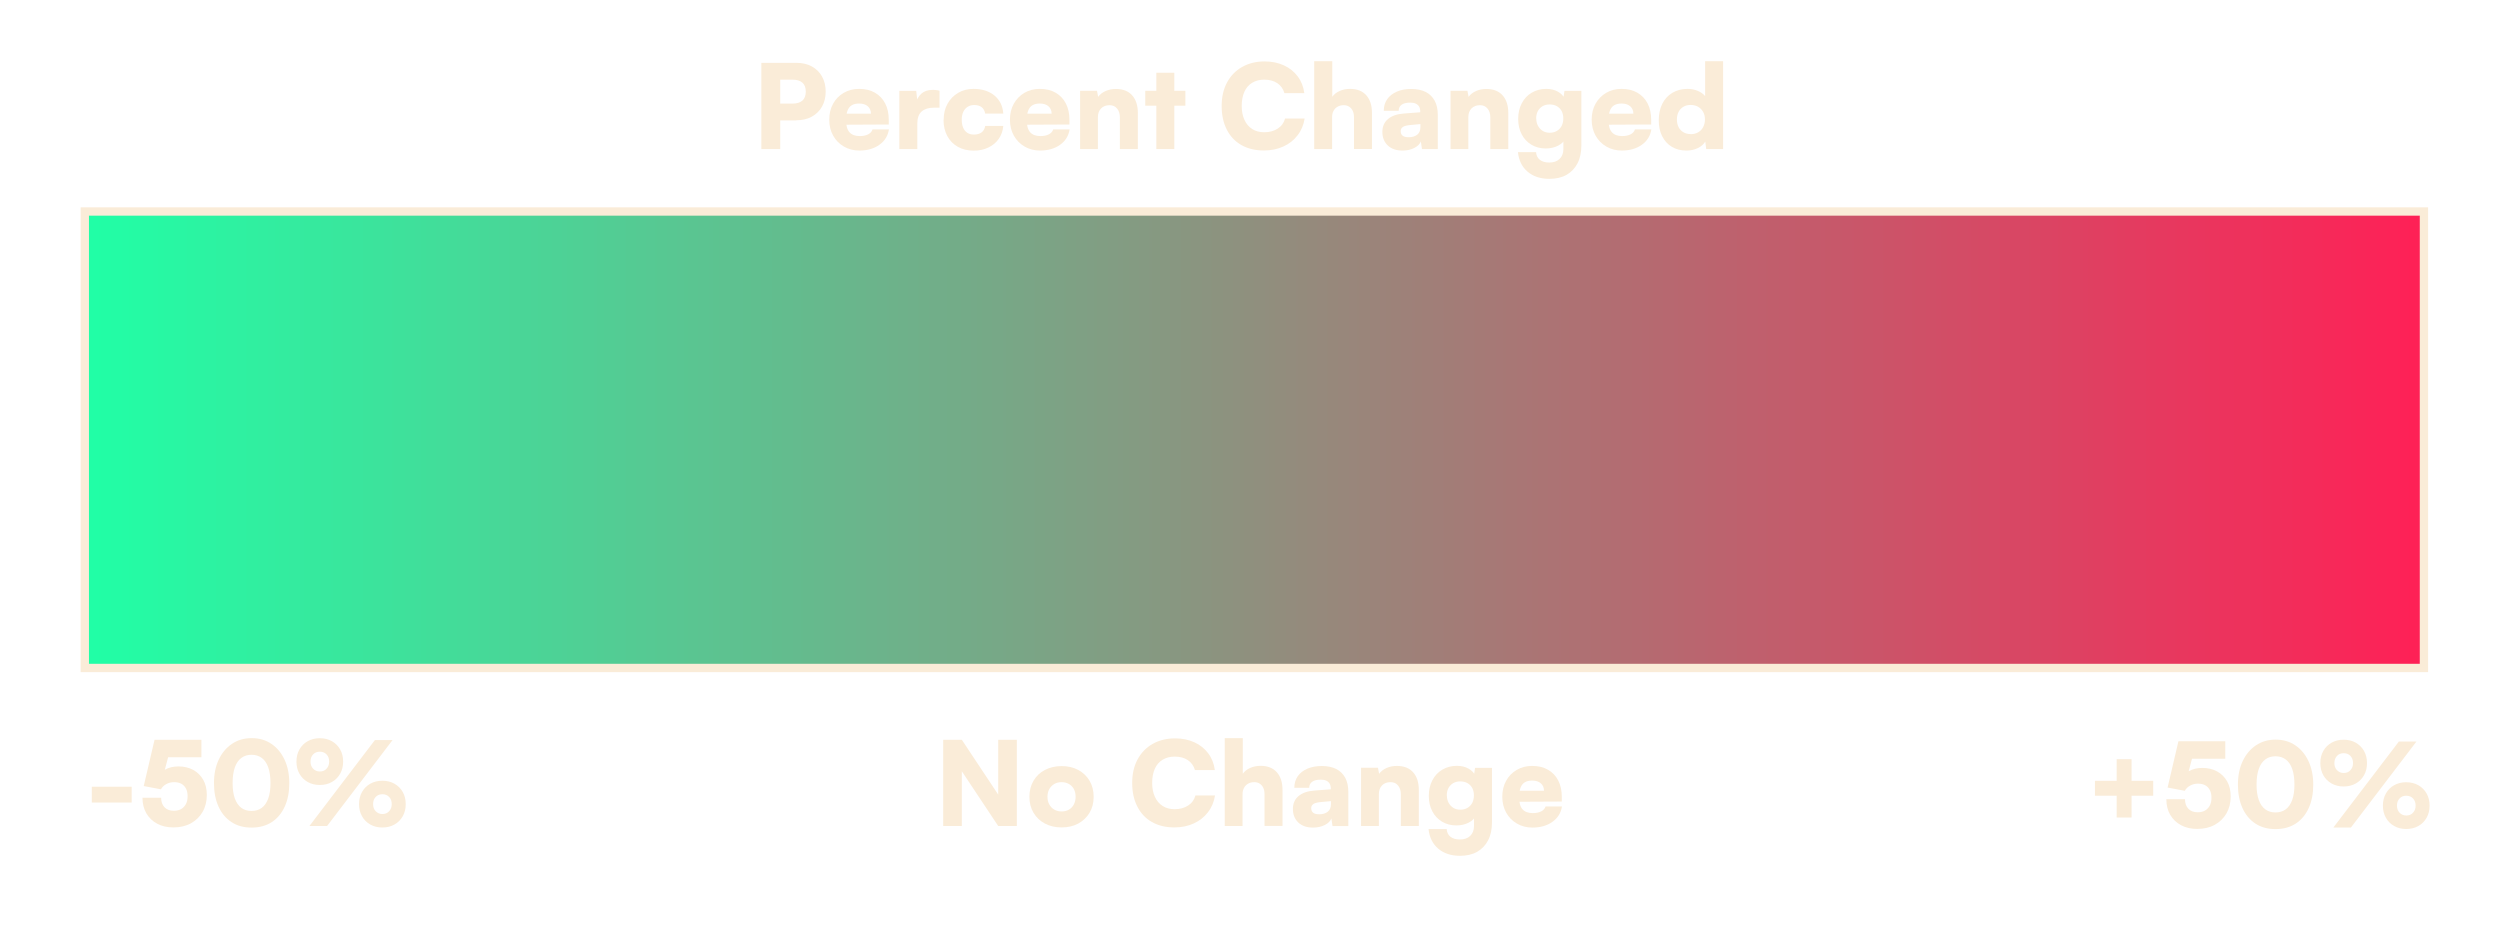
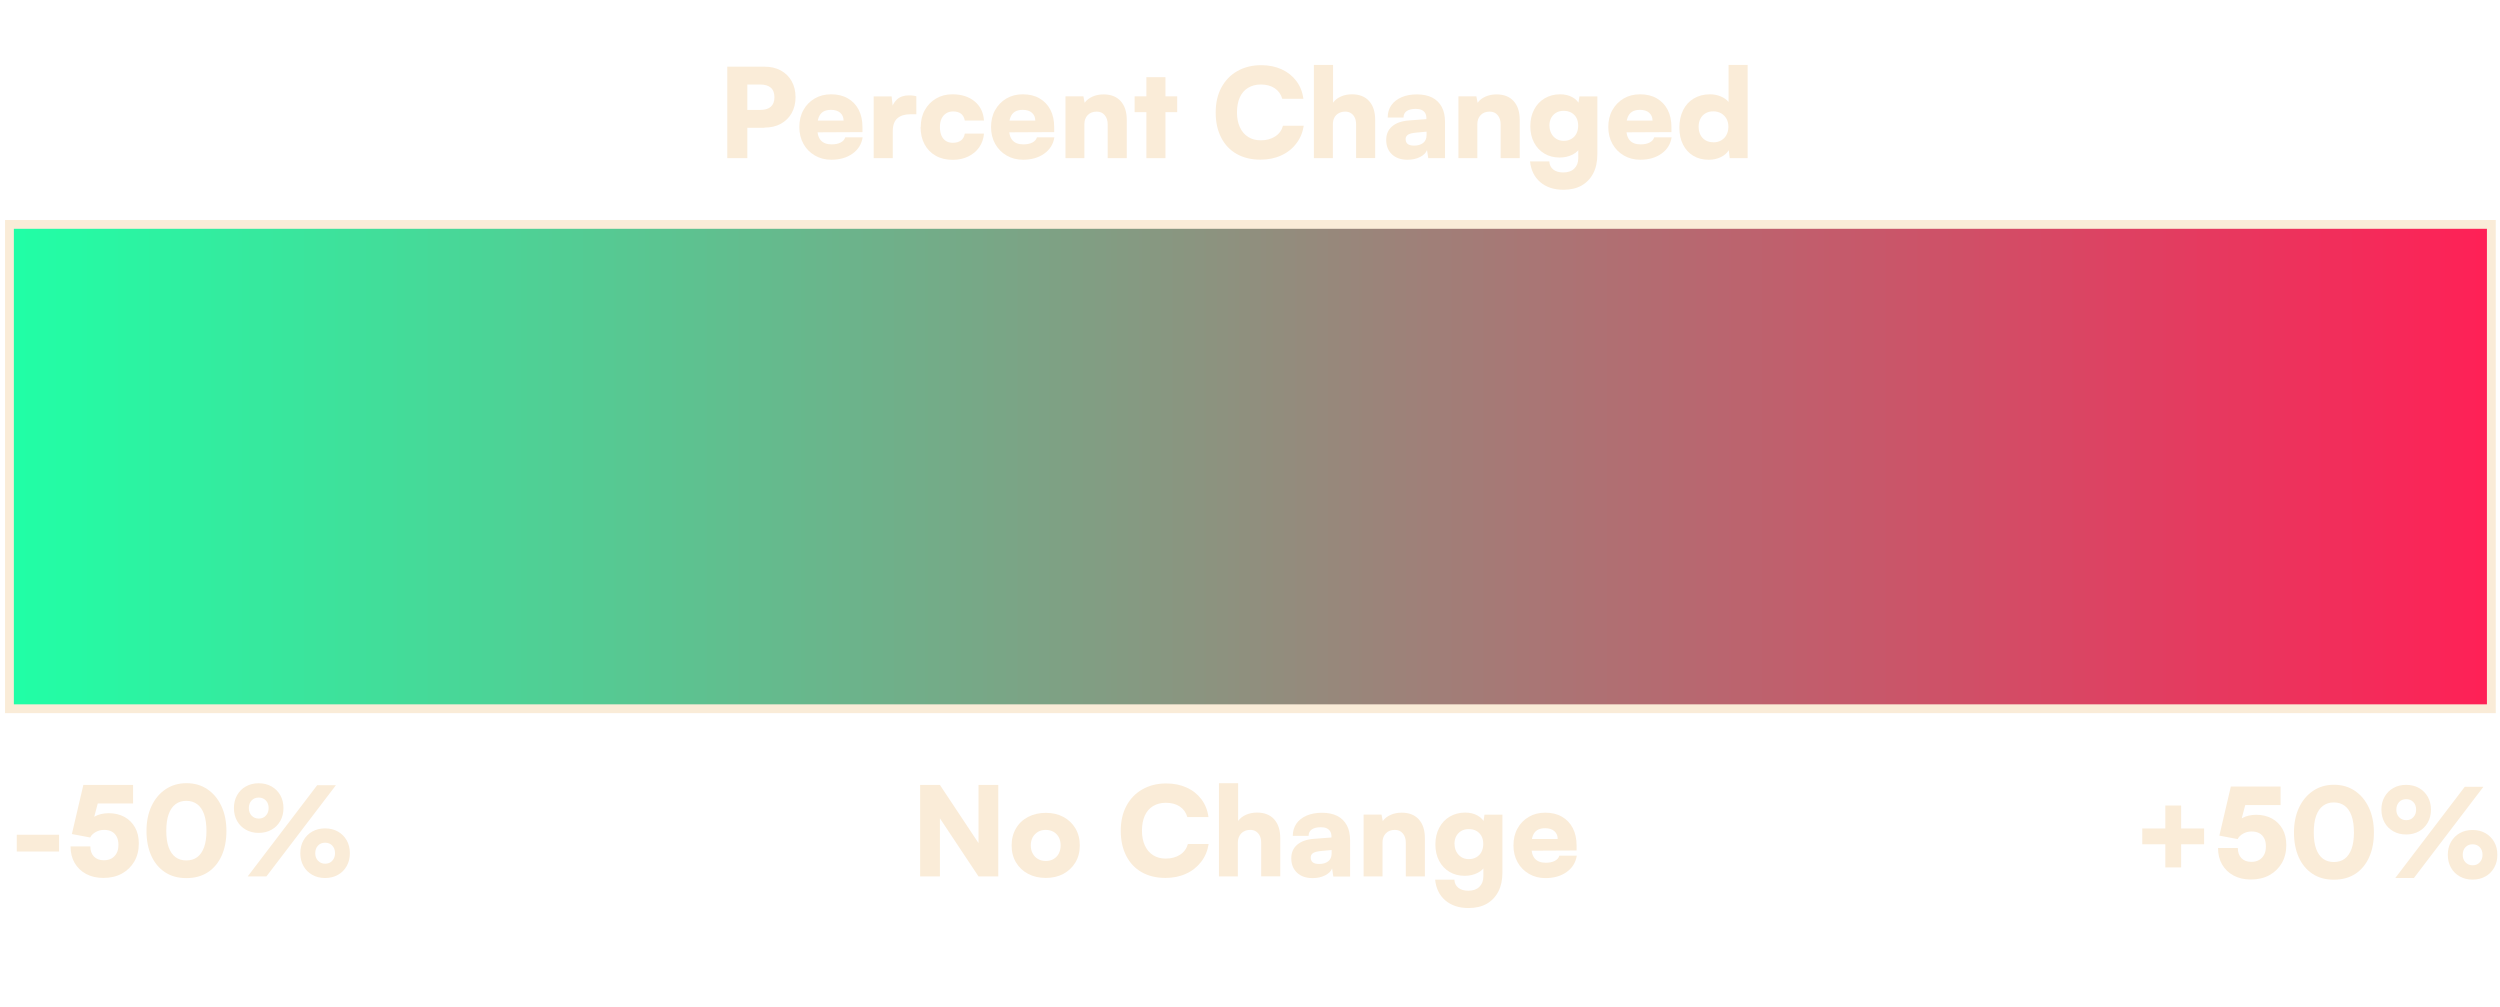
- <svg xmlns="http://www.w3.org/2000/svg" id="Layer_1" viewBox="0 0 300.39 113.94">
+ <svg xmlns="http://www.w3.org/2000/svg" id="Layer_1" viewBox="0 0 283.11 113.94">
  <defs>
-     <linearGradient id="linear-gradient" x1="10.19" y1="45.7" x2="291.25" y2="45.7" gradientTransform="translate(0 7.14)" gradientUnits="userSpaceOnUse">
+     <linearGradient id="linear-gradient" x1="1.06" y1="45.7" x2="282.13" y2="45.7" gradientTransform="translate(0 7.14)" gradientUnits="userSpaceOnUse">
      <stop offset="0" stop-color="#ff2056" />
      <stop offset="1" stop-color="#20ffa6" />
    </linearGradient>
  </defs>
-   <path d="m93.75,7.55v10.36h-2.27V7.55h2.27Zm1.93,6.92h-2.49v-2.02h1.99c.55,0,.96-.12,1.23-.36.27-.24.41-.6.41-1.08s-.14-.85-.41-1.08c-.27-.24-.68-.36-1.23-.36h-1.99v-2.02h2.49c.71,0,1.33.14,1.86.43.53.29.94.69,1.23,1.21.29.52.44,1.12.44,1.81s-.15,1.29-.44,1.81c-.29.52-.71.92-1.23,1.21-.53.29-1.15.43-1.86.43Z" style="fill:#faecd8; stroke-width:0px;" />
-   <path d="m103.27,18.09c-.7,0-1.32-.16-1.87-.48-.55-.32-.98-.75-1.29-1.31-.31-.56-.47-1.19-.47-1.91s.15-1.37.46-1.92c.3-.56.73-.99,1.27-1.31s1.16-.48,1.86-.48c.74,0,1.37.15,1.9.46.53.3.94.73,1.23,1.29s.43,1.22.43,1.98v.55l-6.02.03.03-1.33h3.85c0-.37-.13-.67-.38-.89s-.6-.33-1.04-.33c-.36,0-.66.07-.89.21-.23.14-.4.36-.51.65-.11.29-.17.67-.17,1.13,0,.65.13,1.14.4,1.45.27.31.68.47,1.24.47.41,0,.75-.07,1.02-.21.27-.14.44-.34.52-.59h1.97c-.12.77-.5,1.39-1.15,1.85-.64.46-1.45.69-2.41.69Z" style="fill:#faecd8; stroke-width:0px;" />
-   <path d="m112.89,10.91v2.03h-.69c-.62,0-1.1.15-1.45.45s-.53.79-.53,1.48v3.04h-2.16v-6.99h2.03l.17,1.5h-.2c.09-.47.31-.85.64-1.16.33-.3.78-.46,1.35-.46.13,0,.26,0,.4.02.14.01.28.04.43.08Z" style="fill:#faecd8; stroke-width:0px;" />
-   <path d="m113.39,14.38c0-.72.15-1.36.46-1.91.31-.56.73-.99,1.27-1.31.54-.32,1.15-.48,1.85-.48,1.04,0,1.88.27,2.52.8.64.53,1,1.26,1.06,2.17h-2.17c-.07-.35-.22-.62-.44-.78-.22-.17-.52-.25-.89-.25-.3,0-.56.07-.79.22-.23.15-.4.35-.52.61-.12.26-.18.57-.18.94s.06.69.17.96c.12.27.29.47.5.61.22.14.48.21.79.21.38,0,.69-.09.92-.26.23-.17.38-.43.44-.78h2.17c-.05.59-.23,1.1-.54,1.55s-.73.79-1.24,1.04c-.51.25-1.1.38-1.75.38-.74,0-1.38-.15-1.93-.46-.55-.31-.97-.74-1.27-1.3-.3-.56-.45-1.21-.45-1.95Z" style="fill:#faecd8; stroke-width:0px;" />
-   <path d="m124.98,18.09c-.7,0-1.32-.16-1.87-.48-.55-.32-.97-.75-1.29-1.31-.31-.56-.47-1.19-.47-1.91s.15-1.37.46-1.92.73-.99,1.27-1.31c.54-.32,1.16-.48,1.86-.48.74,0,1.37.15,1.9.46s.94.73,1.23,1.29c.29.56.43,1.22.43,1.98v.55l-6.02.03.03-1.33h3.85c0-.37-.13-.67-.38-.89s-.6-.33-1.04-.33c-.36,0-.66.07-.89.21-.23.14-.4.36-.51.65-.11.29-.17.67-.17,1.13,0,.65.13,1.14.4,1.45.27.31.68.47,1.24.47.41,0,.75-.07,1.02-.21.27-.14.44-.34.52-.59h1.97c-.12.77-.5,1.39-1.15,1.85-.64.46-1.45.69-2.41.69Z" style="fill:#faecd8; stroke-width:0px;" />
-   <path d="m131.94,17.91h-2.16v-7h2.03l.14.73c.21-.3.51-.53.89-.7s.8-.25,1.25-.25c.83,0,1.48.25,1.94.76s.69,1.22.69,2.13v4.33h-2.16v-3.81c0-.44-.11-.79-.34-1.06-.22-.27-.52-.4-.9-.4-.43,0-.77.13-1.02.39s-.38.6-.38,1.04v3.84Z" style="fill:#faecd8; stroke-width:0px;" />
-   <path d="m137.61,10.91h4.82v1.79h-4.82v-1.79Zm3.49,7h-2.16v-9.17h2.16v9.17Z" style="fill:#faecd8; stroke-width:0px;" />
-   <path d="m151.85,18.08c-1.04,0-1.93-.22-2.69-.65s-1.34-1.05-1.75-1.85-.62-1.74-.62-2.83.21-2.03.64-2.83c.43-.8,1.03-1.43,1.81-1.87s1.68-.67,2.7-.67c.87,0,1.64.16,2.32.47.68.31,1.23.75,1.66,1.32.43.57.7,1.24.8,2.02h-2.39c-.15-.52-.44-.92-.86-1.2-.42-.28-.95-.42-1.57-.42-.56,0-1.04.13-1.45.38s-.72.61-.93,1.08c-.21.47-.32,1.04-.32,1.7s.11,1.2.33,1.68c.22.48.53.84.94,1.1s.88.38,1.44.38c.63,0,1.17-.15,1.62-.44s.74-.7.88-1.21h2.35c-.12.77-.4,1.44-.85,2.02-.44.58-1.01,1.03-1.7,1.34-.69.32-1.47.48-2.34.48Z" style="fill:#faecd8; stroke-width:0px;" />
-   <path d="m160.07,17.91h-2.16V7.35h2.17v4.28c.21-.3.51-.53.89-.7s.79-.25,1.25-.25c.83,0,1.48.25,1.94.76s.69,1.22.69,2.13v4.33h-2.16v-3.81c0-.3-.05-.56-.15-.77-.1-.21-.24-.38-.43-.5-.18-.12-.4-.18-.65-.18-.28,0-.53.06-.74.18s-.37.28-.49.5c-.12.21-.17.47-.17.76v3.84Z" style="fill:#faecd8; stroke-width:0px;" />
-   <path d="m168.51,18.09c-.74,0-1.32-.2-1.76-.61-.43-.41-.65-.95-.65-1.63,0-.64.22-1.16.67-1.54.44-.38,1.08-.61,1.92-.67l1.96-.15v-.11c0-.23-.05-.43-.14-.58-.09-.15-.23-.27-.4-.35-.17-.08-.39-.12-.65-.12-.46,0-.8.08-1.04.25-.24.17-.36.41-.36.73h-1.79c0-.53.13-.99.41-1.39.27-.39.66-.69,1.16-.91s1.08-.32,1.74-.32,1.26.12,1.73.36c.47.24.83.6,1.08,1.06s.37,1.04.37,1.71v4.09h-1.9l-.14-.92c-.11.32-.38.58-.79.79s-.88.31-1.41.31Zm.76-1.6c.41,0,.75-.1,1.01-.3.26-.2.39-.5.39-.9v-.38l-1.09.1c-.47.04-.8.11-.99.23s-.29.29-.29.51c0,.25.08.44.24.56.16.12.4.18.73.18Z" style="fill:#faecd8; stroke-width:0px;" />
-   <path d="m176.45,17.91h-2.16v-7h2.03l.14.73c.21-.3.51-.53.89-.7s.79-.25,1.25-.25c.83,0,1.48.25,1.94.76s.69,1.22.69,2.13v4.33h-2.16v-3.81c0-.44-.11-.79-.34-1.06-.22-.27-.52-.4-.9-.4-.43,0-.77.13-1.02.39s-.38.6-.38,1.04v3.84Z" style="fill:#faecd8; stroke-width:0px;" />
-   <path d="m182.42,14.29c0-.71.14-1.33.43-1.88.28-.54.68-.97,1.19-1.27s1.09-.46,1.74-.46c.55,0,1.02.11,1.42.34.4.22.67.52.82.88l-.21.14.17-1.12h2.03v6.55c0,.83-.15,1.55-.46,2.15-.31.6-.75,1.06-1.32,1.39-.57.32-1.26.48-2.06.48-1.07,0-1.95-.29-2.62-.86-.67-.57-1.06-1.36-1.16-2.35h2.18c.02.39.17.7.45.92s.66.33,1.13.33c.52,0,.94-.14,1.24-.43.3-.29.46-.68.46-1.18v-1.48l.24.18c-.15.36-.44.66-.87.88-.43.22-.92.34-1.48.34-.65,0-1.23-.15-1.73-.45-.5-.3-.89-.71-1.17-1.25-.28-.53-.42-1.15-.42-1.85Zm2.17-.06c0,.34.07.63.21.89.14.26.33.46.57.61.24.15.52.22.84.22s.61-.07.86-.22c.25-.15.44-.35.57-.6.13-.26.2-.56.2-.9s-.07-.64-.2-.89c-.14-.25-.33-.44-.57-.58-.25-.14-.54-.21-.88-.21-.32,0-.6.07-.84.21-.24.14-.43.34-.57.59-.13.25-.2.55-.2.88Z" style="fill:#faecd8; stroke-width:0px;" />
-   <path d="m194.88,18.09c-.7,0-1.32-.16-1.87-.48-.55-.32-.97-.75-1.29-1.31-.31-.56-.47-1.19-.47-1.91s.15-1.37.46-1.92.73-.99,1.27-1.31c.54-.32,1.16-.48,1.86-.48.74,0,1.37.15,1.9.46s.94.73,1.23,1.29c.29.56.43,1.22.43,1.98v.55l-6.02.03.03-1.33h3.85c0-.37-.13-.67-.38-.89s-.6-.33-1.04-.33c-.36,0-.66.07-.89.21-.23.14-.4.36-.51.65-.11.29-.17.67-.17,1.13,0,.65.13,1.14.4,1.45.27.31.68.47,1.24.47.41,0,.75-.07,1.02-.21.27-.14.44-.34.52-.59h1.97c-.12.77-.5,1.39-1.15,1.85-.64.46-1.45.69-2.41.69Z" style="fill:#faecd8; stroke-width:0px;" />
-   <path d="m202.63,18.09c-.67,0-1.26-.15-1.75-.45-.5-.3-.88-.72-1.16-1.27-.28-.55-.41-1.19-.41-1.92s.14-1.4.42-1.97c.28-.56.68-1.01,1.2-1.32s1.13-.48,1.84-.48c.44,0,.85.08,1.23.24.38.16.67.37.88.63v-4.2h2.16v10.56h-2.03l-.11-.9c-.19.32-.48.58-.89.78-.41.2-.86.3-1.37.3Zm.52-1.97c.34,0,.63-.07.89-.22.26-.15.46-.35.6-.62s.22-.57.22-.92-.07-.66-.22-.92-.35-.46-.6-.61c-.26-.14-.55-.22-.89-.22s-.63.07-.88.22-.45.35-.58.62c-.14.26-.2.56-.2.91s.07.65.2.91.33.47.58.62c.25.15.55.22.88.22Z" style="fill:#faecd8; stroke-width:0px;" />
-   <path d="m251.72,93.82h7v1.79h-7v-1.79Zm4.4-2.6v7.01h-1.79v-7.01h1.79Z" style="fill:#faecd8; stroke-width:0px;" />
-   <path d="m264.01,99.6c-.74,0-1.39-.15-1.95-.45-.56-.3-.99-.72-1.3-1.25-.31-.54-.46-1.16-.46-1.87h2.24c0,.49.14.87.41,1.15.27.28.64.42,1.12.42.34,0,.64-.07.88-.21.24-.14.43-.34.57-.6.14-.26.2-.57.2-.94s-.06-.66-.19-.91-.31-.45-.55-.58c-.24-.13-.53-.2-.88-.2s-.66.08-.95.24c-.29.16-.5.37-.63.62l-2.07-.39,1.3-5.56h5.63v2.1h-4.42l.57-.56-.71,2.67-.76.43c.19-.46.51-.81.96-1.06.45-.25.99-.38,1.6-.38.67,0,1.26.14,1.78.42.51.28.91.68,1.2,1.19.29.51.43,1.12.43,1.82,0,.77-.17,1.45-.51,2.04-.34.58-.81,1.04-1.41,1.37-.6.33-1.3.49-2.11.49Z" style="fill:#faecd8; stroke-width:0px;" />
-   <path d="m268.9,94.28c0-1.07.19-2.01.57-2.82.38-.81.91-1.44,1.59-1.9.68-.46,1.47-.69,2.37-.69s1.7.23,2.37.69c.68.46,1.2,1.09,1.58,1.9.38.81.57,1.75.57,2.82s-.18,2-.54,2.8-.88,1.43-1.55,1.87-1.48.67-2.44.67-1.75-.22-2.43-.67-1.19-1.07-1.55-1.87-.54-1.74-.54-2.8Zm2.24,0c0,.74.09,1.36.27,1.85.18.5.44.87.78,1.12.34.25.75.37,1.22.37s.9-.12,1.23-.37c.34-.25.59-.62.78-1.12.18-.5.27-1.12.27-1.85s-.09-1.4-.27-1.9c-.18-.5-.44-.88-.78-1.13s-.75-.38-1.23-.38-.88.13-1.22.38-.6.63-.78,1.13c-.18.5-.27,1.14-.27,1.9Z" style="fill:#faecd8; stroke-width:0px;" />
-   <path d="m284.41,91.69c0,.55-.12,1.04-.36,1.46-.24.42-.57.76-.99.99-.42.24-.91.36-1.46.36s-1.02-.12-1.45-.36c-.42-.24-.76-.57-.99-.99s-.36-.91-.36-1.46.12-1.04.36-1.46c.24-.42.57-.76.99-.99.42-.24.91-.36,1.45-.36s1.04.12,1.46.36c.42.24.75.57.99.99.24.42.36.91.36,1.46Zm5.94-2.59l-7.87,10.33h-2.11l7.87-10.33h2.11Zm-7.62,2.59c0-.35-.1-.64-.31-.86s-.48-.33-.81-.33-.61.11-.81.33-.31.51-.31.86.1.63.31.85c.21.22.48.34.81.34s.61-.11.81-.34c.21-.22.31-.51.31-.85Zm9.2,5.11c0,.55-.12,1.04-.36,1.46-.24.42-.57.76-.99.99-.42.24-.91.36-1.46.36s-1.02-.12-1.45-.36c-.42-.24-.76-.57-.99-.99-.24-.42-.36-.91-.36-1.46s.12-1.04.36-1.46c.24-.42.57-.76.99-.99.42-.24.91-.36,1.45-.36s1.04.12,1.46.36c.42.24.75.57.99.99.24.42.36.91.36,1.46Zm-1.68,0c0-.35-.1-.64-.31-.86-.21-.22-.48-.33-.81-.33s-.61.11-.81.33c-.21.22-.31.51-.31.86s.1.63.31.85c.21.22.48.34.81.34s.61-.11.81-.34c.21-.22.31-.51.31-.85Z" style="fill:#faecd8; stroke-width:0px;" />
-   <path d="m11.03,96.43v-1.9h4.79v1.9h-4.79Z" style="fill:#faecd8; stroke-width:0px;" />
-   <path d="m20.83,99.42c-.74,0-1.39-.15-1.95-.45-.56-.3-.99-.72-1.3-1.25-.31-.54-.46-1.16-.46-1.87h2.24c0,.49.14.87.41,1.15.27.28.64.42,1.12.42.34,0,.64-.07.88-.21.24-.14.43-.34.57-.6s.2-.57.2-.94-.06-.66-.19-.91c-.13-.25-.31-.45-.55-.58-.24-.13-.53-.2-.88-.2s-.66.08-.95.24c-.29.16-.5.37-.63.62l-2.07-.39,1.3-5.56h5.63v2.1h-4.42l.57-.56-.71,2.67-.76.43c.19-.46.51-.81.96-1.06.45-.25.99-.38,1.6-.38.67,0,1.26.14,1.78.42.51.28.91.68,1.2,1.19s.43,1.12.43,1.82c0,.77-.17,1.45-.51,2.04-.34.58-.81,1.04-1.41,1.37-.6.33-1.3.49-2.11.49Z" style="fill:#faecd8; stroke-width:0px;" />
-   <path d="m25.71,94.1c0-1.07.19-2.01.57-2.82.38-.81.91-1.44,1.59-1.9.68-.46,1.47-.69,2.37-.69s1.7.23,2.37.69c.68.46,1.2,1.09,1.58,1.9.38.81.57,1.75.57,2.82s-.18,2-.54,2.8-.88,1.43-1.55,1.87-1.48.67-2.44.67-1.75-.22-2.43-.67-1.19-1.07-1.55-1.87-.54-1.74-.54-2.8Zm2.24,0c0,.74.09,1.36.27,1.85s.44.87.78,1.12c.34.25.75.37,1.22.37s.9-.12,1.23-.37c.34-.25.59-.62.78-1.12.18-.5.27-1.12.27-1.85s-.09-1.4-.27-1.9c-.18-.5-.44-.88-.78-1.13s-.75-.38-1.23-.38-.88.13-1.22.38c-.34.25-.6.63-.78,1.13-.18.5-.27,1.14-.27,1.9Z" style="fill:#faecd8; stroke-width:0px;" />
-   <path d="m41.23,91.51c0,.55-.12,1.04-.36,1.46s-.57.76-.99.99c-.42.24-.91.36-1.46.36s-1.02-.12-1.45-.36c-.42-.24-.76-.57-.99-.99-.24-.42-.36-.91-.36-1.46s.12-1.04.36-1.46c.24-.42.57-.76.99-.99.43-.24.91-.36,1.45-.36s1.04.12,1.46.36c.42.24.75.57.99.99.24.42.36.91.36,1.46Zm5.94-2.59l-7.87,10.33h-2.12l7.87-10.33h2.11Zm-7.62,2.59c0-.35-.1-.64-.31-.86s-.48-.33-.81-.33-.61.11-.81.33c-.21.22-.31.51-.31.86s.1.63.31.85c.21.22.48.34.81.34s.61-.11.81-.34c.21-.22.31-.51.31-.85Zm9.2,5.11c0,.55-.12,1.04-.36,1.46-.24.42-.57.76-.99.99-.42.24-.91.36-1.46.36s-1.02-.12-1.45-.36c-.42-.24-.76-.57-.99-.99-.24-.42-.36-.91-.36-1.46s.12-1.04.36-1.46c.24-.42.57-.76.99-.99.42-.24.91-.36,1.45-.36s1.04.12,1.46.36c.42.24.75.57.99.99.24.42.36.91.36,1.46Zm-1.68,0c0-.35-.1-.64-.31-.86-.21-.22-.48-.33-.81-.33s-.61.11-.81.33c-.21.22-.31.51-.31.86s.1.63.31.85c.21.22.48.34.81.34s.61-.11.81-.34c.21-.22.31-.51.31-.85Z" style="fill:#faecd8; stroke-width:0px;" />
-   <path d="m115.57,99.25h-2.24v-10.36h2.24l5.07,7.64h-.7v-7.64h2.24v10.36h-2.24l-5.07-7.63h.7v7.63Z" style="fill:#faecd8; stroke-width:0px;" />
-   <path d="m123.69,95.74c0-.74.17-1.38.5-1.94.33-.56.79-.99,1.37-1.29s1.25-.46,2-.46,1.41.15,1.99.46c.58.31,1.03.74,1.36,1.29.33.56.5,1.2.5,1.94s-.17,1.38-.5,1.93c-.33.55-.79.98-1.36,1.29-.58.31-1.24.46-1.99.46s-1.41-.15-2-.46-1.04-.74-1.37-1.29-.5-1.19-.5-1.93Zm2.17-.01c0,.35.07.67.22.93.15.27.34.47.6.62s.55.22.88.22.63-.07.88-.22.45-.35.59-.62c.14-.27.21-.58.21-.93s-.07-.66-.21-.92c-.14-.26-.34-.46-.59-.61-.25-.14-.55-.22-.88-.22s-.63.07-.88.22c-.25.15-.45.35-.6.61-.14.26-.22.57-.22.92Z" style="fill:#faecd8; stroke-width:0px;" />
-   <path d="m141.1,99.42c-1.04,0-1.93-.22-2.69-.65-.76-.43-1.34-1.05-1.75-1.85-.41-.8-.62-1.74-.62-2.83s.21-2.03.64-2.83c.43-.8,1.03-1.43,1.81-1.87.77-.44,1.67-.67,2.7-.67.87,0,1.64.16,2.32.47.68.31,1.23.75,1.66,1.32.43.57.7,1.24.8,2.02h-2.39c-.15-.52-.44-.92-.86-1.2-.42-.28-.95-.42-1.58-.42-.56,0-1.04.13-1.45.38-.41.25-.72.61-.93,1.08s-.32,1.04-.32,1.7.11,1.2.33,1.68c.22.48.53.84.94,1.1.41.26.88.38,1.43.38.63,0,1.17-.15,1.62-.44s.74-.7.88-1.21h2.35c-.12.77-.4,1.44-.85,2.02s-1.01,1.03-1.7,1.34c-.69.32-1.47.48-2.34.48Z" style="fill:#faecd8; stroke-width:0px;" />
-   <path d="m149.32,99.25h-2.16v-10.56h2.17v4.28c.21-.3.51-.53.89-.7s.8-.25,1.25-.25c.83,0,1.48.25,1.94.76s.69,1.22.69,2.13v4.33h-2.16v-3.81c0-.3-.05-.56-.15-.77-.1-.21-.25-.38-.43-.5-.18-.12-.4-.18-.65-.18-.28,0-.53.06-.74.18s-.37.28-.49.5c-.12.21-.18.47-.18.76v3.84Z" style="fill:#faecd8; stroke-width:0px;" />
-   <path d="m157.76,99.44c-.74,0-1.32-.2-1.76-.61-.43-.41-.65-.95-.65-1.63,0-.64.22-1.16.67-1.54.44-.38,1.08-.61,1.92-.67l1.96-.15v-.11c0-.23-.05-.43-.14-.58-.09-.15-.23-.27-.4-.35-.17-.08-.39-.12-.65-.12-.46,0-.8.08-1.04.25s-.36.41-.36.73h-1.79c0-.53.14-.99.41-1.39.27-.39.66-.69,1.16-.91.5-.21,1.08-.32,1.74-.32s1.26.12,1.73.36.83.6,1.08,1.06.37,1.04.37,1.71v4.09h-1.9l-.14-.92c-.11.32-.38.58-.79.79-.42.21-.88.31-1.41.31Zm.76-1.6c.41,0,.75-.1,1.01-.3.26-.2.39-.5.39-.9v-.38l-1.09.1c-.47.04-.8.11-.99.23s-.29.29-.29.51c0,.25.08.44.24.56.16.12.4.18.73.18Z" style="fill:#faecd8; stroke-width:0px;" />
-   <path d="m165.7,99.25h-2.16v-7h2.03l.14.73c.21-.3.51-.53.89-.7s.79-.25,1.25-.25c.83,0,1.48.25,1.94.76s.69,1.22.69,2.13v4.33h-2.16v-3.81c0-.44-.11-.79-.34-1.06-.22-.27-.52-.4-.9-.4-.43,0-.77.13-1.02.39s-.38.6-.38,1.04v3.84Z" style="fill:#faecd8; stroke-width:0px;" />
-   <path d="m171.68,95.63c0-.71.14-1.33.43-1.88.28-.54.68-.97,1.19-1.27s1.09-.46,1.74-.46c.55,0,1.02.11,1.42.34.4.22.67.52.82.88l-.21.14.17-1.12h2.03v6.55c0,.83-.15,1.55-.46,2.15-.31.6-.75,1.06-1.32,1.39-.57.32-1.26.48-2.06.48-1.07,0-1.95-.29-2.62-.86-.67-.57-1.06-1.36-1.16-2.35h2.18c.02.39.17.7.45.92s.66.33,1.13.33c.52,0,.94-.14,1.24-.43.3-.29.46-.68.46-1.18v-1.48l.24.18c-.15.36-.44.66-.87.88-.43.22-.92.34-1.48.34-.65,0-1.23-.15-1.73-.45-.5-.3-.89-.71-1.17-1.25-.28-.53-.42-1.15-.42-1.85Zm2.17-.06c0,.34.07.63.21.89.14.26.33.46.57.61.24.15.52.22.84.22s.61-.07.86-.22c.25-.15.44-.35.57-.6.13-.26.2-.56.2-.9s-.07-.64-.2-.89c-.14-.25-.33-.44-.57-.58-.25-.14-.54-.21-.88-.21-.32,0-.6.07-.84.21-.24.14-.43.34-.57.59-.13.25-.2.55-.2.88Z" style="fill:#faecd8; stroke-width:0px;" />
-   <path d="m184.14,99.44c-.7,0-1.32-.16-1.87-.48-.55-.32-.98-.75-1.29-1.31-.31-.56-.47-1.19-.47-1.91s.15-1.37.46-1.92c.3-.56.73-.99,1.27-1.31s1.16-.48,1.86-.48c.74,0,1.37.15,1.9.46.53.3.94.73,1.23,1.29s.43,1.22.43,1.98v.55l-6.02.03.03-1.33h3.85c0-.37-.13-.67-.38-.89s-.6-.33-1.04-.33c-.36,0-.66.07-.89.21-.23.14-.4.36-.51.65-.11.29-.17.67-.17,1.13,0,.65.13,1.14.4,1.45.27.31.68.47,1.24.47.41,0,.75-.07,1.02-.21.27-.14.44-.34.52-.59h1.97c-.12.77-.5,1.39-1.15,1.85-.64.46-1.45.69-2.41.69Z" style="fill:#faecd8; stroke-width:0px;" />
-   <rect x="10.19" y="25.41" width="281.06" height="54.85" transform="translate(301.44 105.67) rotate(180)" style="fill:url(#linear-gradient); stroke:#faecd8; stroke-miterlimit:10;" />
+   <path d="m84.63,7.55v10.36h-2.27V7.55h2.27Zm1.93,6.92h-2.49v-2.02h1.99c.55,0,.96-.12,1.23-.36.27-.24.41-.6.41-1.08s-.14-.85-.41-1.08c-.27-.24-.68-.36-1.23-.36h-1.99v-2.02h2.49c.71,0,1.33.14,1.86.43.53.29.94.69,1.23,1.21.29.52.44,1.12.44,1.81s-.15,1.29-.44,1.81c-.29.52-.71.92-1.23,1.21-.53.29-1.15.43-1.86.43Z" style="fill:#faecd8; stroke-width:0px;" />
+   <path d="m94.15,18.09c-.7,0-1.32-.16-1.87-.48-.55-.32-.98-.75-1.29-1.31-.31-.56-.47-1.19-.47-1.91s.15-1.37.46-1.92c.3-.56.73-.99,1.27-1.31s1.16-.48,1.86-.48c.74,0,1.37.15,1.9.46.53.3.94.73,1.23,1.29s.43,1.22.43,1.98v.55l-6.02.03.03-1.33h3.85c0-.37-.13-.67-.38-.89s-.6-.33-1.04-.33c-.36,0-.66.07-.89.21-.23.14-.4.36-.51.65-.11.29-.17.67-.17,1.13,0,.65.13,1.14.4,1.45.27.31.68.47,1.24.47.41,0,.75-.07,1.02-.21.27-.14.44-.34.52-.59h1.97c-.12.77-.5,1.39-1.15,1.85-.64.46-1.45.69-2.41.69Z" style="fill:#faecd8; stroke-width:0px;" />
+   <path d="m103.77,10.91v2.03h-.69c-.62,0-1.1.15-1.45.45s-.53.79-.53,1.48v3.04h-2.16v-6.99h2.03l.17,1.5h-.2c.09-.47.31-.85.64-1.16.33-.3.78-.46,1.35-.46.13,0,.26,0,.4.02.14.01.28.04.43.08Z" style="fill:#faecd8; stroke-width:0px;" />
+   <path d="m104.27,14.38c0-.72.15-1.36.46-1.91.31-.56.73-.99,1.27-1.31.54-.32,1.15-.48,1.85-.48,1.04,0,1.88.27,2.52.8.64.53,1,1.26,1.06,2.17h-2.17c-.07-.35-.22-.62-.44-.78-.22-.17-.52-.25-.89-.25-.3,0-.56.07-.79.22-.23.15-.4.35-.52.61-.12.26-.18.57-.18.94s.06.69.17.96c.12.27.29.47.5.61.22.14.48.21.79.21.38,0,.69-.09.92-.26.23-.17.38-.43.44-.78h2.17c-.05.59-.23,1.1-.54,1.55s-.73.79-1.24,1.04c-.51.25-1.1.38-1.75.38-.74,0-1.38-.15-1.93-.46-.55-.31-.97-.74-1.27-1.3-.3-.56-.45-1.21-.45-1.95Z" style="fill:#faecd8; stroke-width:0px;" />
+   <path d="m115.86,18.09c-.7,0-1.32-.16-1.87-.48-.55-.32-.97-.75-1.29-1.31-.31-.56-.47-1.19-.47-1.91s.15-1.37.46-1.92.73-.99,1.27-1.31c.54-.32,1.16-.48,1.86-.48.74,0,1.37.15,1.9.46s.94.73,1.23,1.29c.29.56.43,1.22.43,1.98v.55l-6.02.03.03-1.33h3.85c0-.37-.13-.67-.38-.89s-.6-.33-1.04-.33c-.36,0-.66.07-.89.21-.23.14-.4.36-.51.65-.11.29-.17.67-.17,1.13,0,.65.13,1.14.4,1.45.27.31.68.47,1.24.47.41,0,.75-.07,1.02-.21.27-.14.44-.34.52-.59h1.97c-.12.77-.5,1.39-1.15,1.85-.64.46-1.45.69-2.41.69Z" style="fill:#faecd8; stroke-width:0px;" />
+   <path d="m122.82,17.91h-2.16v-7h2.03l.14.73c.21-.3.51-.53.89-.7s.8-.25,1.25-.25c.83,0,1.48.25,1.94.76s.69,1.22.69,2.13v4.33h-2.16v-3.81c0-.44-.11-.79-.34-1.06-.22-.27-.52-.4-.9-.4-.43,0-.77.13-1.02.39s-.38.6-.38,1.04v3.84Z" style="fill:#faecd8; stroke-width:0px;" />
+   <path d="m128.49,10.91h4.82v1.79h-4.82v-1.79Zm3.49,7h-2.16v-9.17h2.16v9.17Z" style="fill:#faecd8; stroke-width:0px;" />
+   <path d="m142.73,18.08c-1.04,0-1.93-.22-2.69-.65s-1.34-1.05-1.75-1.85-.62-1.74-.62-2.83.21-2.03.64-2.83c.43-.8,1.03-1.43,1.81-1.87s1.68-.67,2.7-.67c.87,0,1.64.16,2.32.47.68.31,1.23.75,1.66,1.32.43.57.7,1.24.8,2.02h-2.39c-.15-.52-.44-.92-.86-1.2-.42-.28-.95-.42-1.57-.42-.56,0-1.04.13-1.45.38s-.72.61-.93,1.08c-.21.47-.32,1.04-.32,1.7s.11,1.2.33,1.68c.22.48.53.84.94,1.1s.88.38,1.44.38c.63,0,1.17-.15,1.62-.44s.74-.7.88-1.21h2.35c-.12.77-.4,1.44-.85,2.02-.44.58-1.01,1.03-1.7,1.34-.69.32-1.47.48-2.34.48Z" style="fill:#faecd8; stroke-width:0px;" />
+   <path d="m150.95,17.91h-2.16V7.35h2.17v4.28c.21-.3.51-.53.89-.7s.79-.25,1.25-.25c.83,0,1.48.25,1.94.76s.69,1.22.69,2.13v4.33h-2.16v-3.81c0-.3-.05-.56-.15-.77-.1-.21-.24-.38-.43-.5-.18-.12-.4-.18-.65-.18-.28,0-.53.06-.74.18s-.37.28-.49.5c-.12.21-.17.47-.17.76v3.84Z" style="fill:#faecd8; stroke-width:0px;" />
+   <path d="m159.39,18.09c-.74,0-1.32-.2-1.76-.61-.43-.41-.65-.95-.65-1.63,0-.64.22-1.16.67-1.54.44-.38,1.08-.61,1.92-.67l1.96-.15v-.11c0-.23-.05-.43-.14-.58-.09-.15-.23-.27-.4-.35-.17-.08-.39-.12-.65-.12-.46,0-.8.08-1.04.25-.24.17-.36.41-.36.73h-1.79c0-.53.13-.99.41-1.39.27-.39.66-.69,1.16-.91s1.08-.32,1.74-.32,1.26.12,1.73.36c.47.24.83.6,1.08,1.06s.37,1.04.37,1.71v4.09h-1.9l-.14-.92c-.11.32-.38.58-.79.79s-.88.31-1.41.31Zm.76-1.6c.41,0,.75-.1,1.01-.3.26-.2.39-.5.39-.9v-.38l-1.09.1c-.47.04-.8.11-.99.23s-.29.29-.29.51c0,.25.08.44.24.56.16.12.4.18.73.18Z" style="fill:#faecd8; stroke-width:0px;" />
+   <path d="m167.32,17.91h-2.16v-7h2.03l.14.73c.21-.3.51-.53.89-.7s.79-.25,1.25-.25c.83,0,1.48.25,1.94.76s.69,1.22.69,2.13v4.33h-2.16v-3.81c0-.44-.11-.79-.34-1.06-.22-.27-.52-.4-.9-.4-.43,0-.77.13-1.02.39s-.38.6-.38,1.04v3.84Z" style="fill:#faecd8; stroke-width:0px;" />
+   <path d="m173.3,14.29c0-.71.14-1.33.43-1.88.28-.54.68-.97,1.19-1.27s1.09-.46,1.74-.46c.55,0,1.02.11,1.42.34.4.22.67.52.82.88l-.21.14.17-1.12h2.03v6.55c0,.83-.15,1.55-.46,2.15-.31.6-.75,1.06-1.32,1.39-.57.32-1.26.48-2.06.48-1.07,0-1.95-.29-2.62-.86-.67-.57-1.06-1.36-1.16-2.35h2.18c.02.39.17.7.45.92s.66.33,1.13.33c.52,0,.94-.14,1.24-.43.3-.29.46-.68.46-1.18v-1.48l.24.18c-.15.36-.44.66-.87.88-.43.22-.92.34-1.48.34-.65,0-1.23-.15-1.73-.45-.5-.3-.89-.71-1.17-1.25-.28-.53-.42-1.15-.42-1.85Zm2.17-.06c0,.34.07.63.21.89.14.26.33.46.57.61.24.15.52.22.84.22s.61-.07.86-.22c.25-.15.44-.35.57-.6.13-.26.2-.56.2-.9s-.07-.64-.2-.89c-.14-.25-.33-.44-.57-.58-.25-.14-.54-.21-.88-.21-.32,0-.6.07-.84.21-.24.14-.43.34-.57.59-.13.25-.2.55-.2.88Z" style="fill:#faecd8; stroke-width:0px;" />
+   <path d="m185.76,18.09c-.7,0-1.32-.16-1.87-.48-.55-.32-.97-.75-1.29-1.31-.31-.56-.47-1.19-.47-1.91s.15-1.37.46-1.92.73-.99,1.27-1.31c.54-.32,1.16-.48,1.86-.48.74,0,1.37.15,1.9.46s.94.73,1.23,1.29c.29.56.43,1.22.43,1.98v.55l-6.02.03.03-1.33h3.85c0-.37-.13-.67-.38-.89s-.6-.33-1.04-.33c-.36,0-.66.07-.89.21-.23.14-.4.36-.51.65-.11.29-.17.67-.17,1.13,0,.65.13,1.14.4,1.45.27.31.68.47,1.24.47.41,0,.75-.07,1.02-.21.27-.14.44-.34.52-.59h1.97c-.12.77-.5,1.39-1.15,1.85-.64.46-1.45.69-2.41.69Z" style="fill:#faecd8; stroke-width:0px;" />
+   <path d="m193.5,18.09c-.67,0-1.26-.15-1.75-.45-.5-.3-.88-.72-1.16-1.27-.28-.55-.41-1.19-.41-1.92s.14-1.4.42-1.97c.28-.56.68-1.01,1.2-1.32s1.13-.48,1.84-.48c.44,0,.85.08,1.23.24.38.16.67.37.88.63v-4.2h2.16v10.56h-2.03l-.11-.9c-.19.32-.48.58-.89.78-.41.2-.86.3-1.37.3Zm.52-1.97c.34,0,.63-.07.89-.22.26-.15.46-.35.6-.62s.22-.57.22-.92-.07-.66-.22-.92-.35-.46-.6-.61c-.26-.14-.55-.22-.89-.22s-.63.07-.88.22-.45.35-.58.62c-.14.26-.2.56-.2.91s.07.65.2.91.33.47.58.62c.25.15.55.22.88.22Z" style="fill:#faecd8; stroke-width:0px;" />
+   <path d="m242.6,93.82h7v1.79h-7v-1.79Zm4.4-2.6v7.01h-1.79v-7.01h1.79Z" style="fill:#faecd8; stroke-width:0px;" />
+   <path d="m254.89,99.6c-.74,0-1.39-.15-1.95-.45-.56-.3-.99-.72-1.3-1.25-.31-.54-.46-1.16-.46-1.87h2.24c0,.49.14.87.41,1.15.27.28.64.42,1.12.42.34,0,.64-.07.88-.21.24-.14.43-.34.57-.6.14-.26.2-.57.2-.94s-.06-.66-.19-.91-.31-.45-.55-.58c-.24-.13-.53-.2-.88-.2s-.66.08-.95.24c-.29.16-.5.37-.63.62l-2.07-.39,1.3-5.56h5.63v2.1h-4.42l.57-.56-.71,2.67-.76.43c.19-.46.51-.81.96-1.06.45-.25.99-.38,1.6-.38.67,0,1.26.14,1.78.42.51.28.91.68,1.2,1.19.29.51.43,1.12.43,1.82,0,.77-.17,1.45-.51,2.04-.34.58-.81,1.04-1.41,1.37-.6.33-1.3.49-2.11.49Z" style="fill:#faecd8; stroke-width:0px;" />
+   <path d="m259.78,94.28c0-1.07.19-2.01.57-2.82.38-.81.91-1.44,1.59-1.9.68-.46,1.47-.69,2.37-.69s1.7.23,2.37.69c.68.46,1.2,1.09,1.58,1.9.38.81.57,1.75.57,2.82s-.18,2-.54,2.8-.88,1.43-1.55,1.87-1.48.67-2.44.67-1.75-.22-2.43-.67-1.19-1.07-1.55-1.87-.54-1.74-.54-2.8Zm2.24,0c0,.74.09,1.36.27,1.85.18.5.44.87.78,1.12.34.25.75.37,1.22.37s.9-.12,1.23-.37c.34-.25.59-.62.78-1.12.18-.5.27-1.12.27-1.85s-.09-1.4-.27-1.9c-.18-.5-.44-.88-.78-1.13s-.75-.38-1.23-.38-.88.13-1.22.38-.6.63-.78,1.13c-.18.5-.27,1.14-.27,1.9Z" style="fill:#faecd8; stroke-width:0px;" />
+   <path d="m275.29,91.69c0,.55-.12,1.04-.36,1.46-.24.42-.57.76-.99.99-.42.24-.91.36-1.46.36s-1.02-.12-1.45-.36c-.42-.24-.76-.57-.99-.99s-.36-.91-.36-1.46.12-1.04.36-1.46c.24-.42.57-.76.99-.99.42-.24.91-.36,1.45-.36s1.04.12,1.46.36c.42.24.75.57.99.99.24.42.36.91.36,1.46Zm5.94-2.59l-7.87,10.33h-2.11l7.87-10.33h2.11Zm-7.62,2.59c0-.35-.1-.64-.31-.86s-.48-.33-.81-.33-.61.11-.81.33-.31.51-.31.86.1.63.31.85c.21.22.48.34.81.34s.61-.11.81-.34c.21-.22.31-.51.31-.85Zm9.2,5.11c0,.55-.12,1.04-.36,1.46-.24.42-.57.76-.99.99-.42.24-.91.36-1.46.36s-1.02-.12-1.45-.36c-.42-.24-.76-.57-.99-.99-.24-.42-.36-.91-.36-1.46s.12-1.04.36-1.46c.24-.42.57-.76.99-.99.42-.24.91-.36,1.45-.36s1.04.12,1.46.36c.42.24.75.57.99.99.24.42.36.91.36,1.46Zm-1.68,0c0-.35-.1-.64-.31-.86-.21-.22-.48-.33-.81-.33s-.61.11-.81.33c-.21.22-.31.51-.31.86s.1.63.31.85c.21.22.48.34.81.34s.61-.11.81-.34c.21-.22.31-.51.31-.85Z" style="fill:#faecd8; stroke-width:0px;" />
+   <path d="m1.9,96.43v-1.9h4.79v1.9H1.9Z" style="fill:#faecd8; stroke-width:0px;" />
+   <path d="m11.7,99.42c-.74,0-1.39-.15-1.95-.45-.56-.3-.99-.72-1.3-1.25-.31-.54-.46-1.16-.46-1.87h2.24c0,.49.14.87.41,1.15.27.28.64.42,1.12.42.34,0,.64-.07.88-.21.24-.14.43-.34.57-.6s.2-.57.2-.94-.06-.66-.19-.91c-.13-.25-.31-.45-.55-.58-.24-.13-.53-.2-.88-.2s-.66.08-.95.24c-.29.16-.5.37-.63.62l-2.07-.39,1.3-5.56h5.63v2.1h-4.42l.57-.56-.71,2.67-.76.43c.19-.46.51-.81.96-1.06.45-.25.99-.38,1.6-.38.67,0,1.26.14,1.78.42.51.28.91.68,1.2,1.19s.43,1.12.43,1.82c0,.77-.17,1.45-.51,2.04-.34.58-.81,1.04-1.41,1.37-.6.33-1.3.49-2.11.49Z" style="fill:#faecd8; stroke-width:0px;" />
+   <path d="m16.59,94.1c0-1.07.19-2.01.57-2.82.38-.81.91-1.44,1.59-1.9.68-.46,1.47-.69,2.37-.69s1.7.23,2.37.69c.68.46,1.2,1.09,1.58,1.9.38.81.57,1.75.57,2.82s-.18,2-.54,2.8-.88,1.43-1.55,1.87-1.48.67-2.44.67-1.75-.22-2.43-.67-1.19-1.07-1.55-1.87-.54-1.74-.54-2.8Zm2.24,0c0,.74.09,1.36.27,1.85s.44.87.78,1.12c.34.25.75.37,1.22.37s.9-.12,1.23-.37c.34-.25.59-.62.78-1.12.18-.5.27-1.12.27-1.85s-.09-1.4-.27-1.9c-.18-.5-.44-.88-.78-1.13s-.75-.38-1.23-.38-.88.13-1.22.38c-.34.25-.6.63-.78,1.13-.18.5-.27,1.14-.27,1.9Z" style="fill:#faecd8; stroke-width:0px;" />
+   <path d="m32.1,91.51c0,.55-.12,1.04-.36,1.46s-.57.76-.99.99c-.42.24-.91.36-1.46.36s-1.02-.12-1.45-.36c-.42-.24-.76-.57-.99-.99-.24-.42-.36-.91-.36-1.46s.12-1.04.36-1.46c.24-.42.57-.76.99-.99.43-.24.91-.36,1.45-.36s1.04.12,1.46.36c.42.24.75.57.99.99.24.42.36.91.36,1.46Zm5.94-2.59l-7.87,10.33h-2.12l7.87-10.33h2.11Zm-7.62,2.59c0-.35-.1-.64-.31-.86s-.48-.33-.81-.33-.61.11-.81.33c-.21.22-.31.51-.31.86s.1.63.31.85c.21.22.48.34.81.34s.61-.11.81-.34c.21-.22.31-.51.31-.85Zm9.2,5.11c0,.55-.12,1.04-.36,1.46-.24.42-.57.76-.99.99-.42.24-.91.36-1.46.36s-1.02-.12-1.45-.36c-.42-.24-.76-.57-.99-.99-.24-.42-.36-.91-.36-1.46s.12-1.04.36-1.46c.24-.42.57-.76.99-.99.42-.24.91-.36,1.45-.36s1.04.12,1.46.36c.42.24.75.57.99.99.24.42.36.91.36,1.46Zm-1.68,0c0-.35-.1-.64-.31-.86-.21-.22-.48-.33-.81-.33s-.61.11-.81.33c-.21.22-.31.51-.31.86s.1.63.31.85c.21.22.48.34.81.34s.61-.11.81-.34c.21-.22.31-.51.31-.85Z" style="fill:#faecd8; stroke-width:0px;" />
+   <path d="m106.44,99.25h-2.24v-10.36h2.24l5.07,7.64h-.7v-7.64h2.24v10.36h-2.24l-5.07-7.63h.7v7.63Z" style="fill:#faecd8; stroke-width:0px;" />
+   <path d="m114.56,95.74c0-.74.17-1.38.5-1.94.33-.56.79-.99,1.37-1.29s1.25-.46,2-.46,1.41.15,1.99.46c.58.31,1.03.74,1.36,1.29.33.56.5,1.2.5,1.94s-.17,1.38-.5,1.93c-.33.55-.79.98-1.36,1.29-.58.31-1.24.46-1.99.46s-1.41-.15-2-.46-1.04-.74-1.37-1.29-.5-1.19-.5-1.93Zm2.17-.01c0,.35.07.67.22.93.15.27.34.47.6.62s.55.22.88.22.63-.07.88-.22.45-.35.59-.62c.14-.27.21-.58.21-.93s-.07-.66-.21-.92c-.14-.26-.34-.46-.59-.61-.25-.14-.55-.22-.88-.22s-.63.07-.88.22c-.25.15-.45.35-.6.61-.14.26-.22.57-.22.92Z" style="fill:#faecd8; stroke-width:0px;" />
+   <path d="m131.98,99.42c-1.04,0-1.93-.22-2.69-.65-.76-.43-1.34-1.05-1.75-1.85-.41-.8-.62-1.74-.62-2.83s.21-2.03.64-2.83c.43-.8,1.03-1.43,1.81-1.87.77-.44,1.67-.67,2.7-.67.87,0,1.64.16,2.32.47.68.31,1.23.75,1.66,1.32.43.57.7,1.24.8,2.02h-2.39c-.15-.52-.44-.92-.86-1.2-.42-.28-.95-.42-1.58-.42-.56,0-1.04.13-1.45.38-.41.25-.72.61-.93,1.08s-.32,1.04-.32,1.7.11,1.2.33,1.68c.22.48.53.84.94,1.1.41.26.88.38,1.43.38.63,0,1.17-.15,1.62-.44s.74-.7.88-1.21h2.35c-.12.77-.4,1.44-.85,2.02s-1.01,1.03-1.7,1.34c-.69.32-1.47.48-2.34.48Z" style="fill:#faecd8; stroke-width:0px;" />
+   <path d="m140.2,99.25h-2.16v-10.56h2.17v4.28c.21-.3.51-.53.89-.7s.8-.25,1.25-.25c.83,0,1.48.25,1.94.76s.69,1.22.69,2.13v4.33h-2.16v-3.81c0-.3-.05-.56-.15-.77-.1-.21-.25-.38-.43-.5-.18-.12-.4-.18-.65-.18-.28,0-.53.06-.74.18s-.37.28-.49.5c-.12.21-.18.47-.18.76v3.84Z" style="fill:#faecd8; stroke-width:0px;" />
+   <path d="m148.64,99.44c-.74,0-1.32-.2-1.76-.61-.43-.41-.65-.95-.65-1.63,0-.64.22-1.16.67-1.54.44-.38,1.08-.61,1.92-.67l1.96-.15v-.11c0-.23-.05-.43-.14-.58-.09-.15-.23-.27-.4-.35-.17-.08-.39-.12-.65-.12-.46,0-.8.08-1.04.25s-.36.41-.36.73h-1.79c0-.53.14-.99.41-1.39.27-.39.66-.69,1.16-.91.5-.21,1.08-.32,1.74-.32s1.26.12,1.73.36.83.6,1.08,1.06.37,1.04.37,1.71v4.09h-1.9l-.14-.92c-.11.32-.38.58-.79.79-.42.21-.88.31-1.41.31Zm.76-1.6c.41,0,.75-.1,1.01-.3.26-.2.39-.5.39-.9v-.38l-1.09.1c-.47.04-.8.11-.99.23s-.29.29-.29.51c0,.25.08.44.24.56.16.12.4.18.73.18Z" style="fill:#faecd8; stroke-width:0px;" />
+   <path d="m156.58,99.25h-2.16v-7h2.03l.14.73c.21-.3.51-.53.89-.7s.79-.25,1.25-.25c.83,0,1.48.25,1.94.76s.69,1.22.69,2.13v4.33h-2.16v-3.81c0-.44-.11-.79-.34-1.06-.22-.27-.52-.4-.9-.4-.43,0-.77.13-1.02.39s-.38.6-.38,1.04v3.84Z" style="fill:#faecd8; stroke-width:0px;" />
+   <path d="m162.55,95.63c0-.71.14-1.33.43-1.88.28-.54.68-.97,1.19-1.27s1.09-.46,1.74-.46c.55,0,1.02.11,1.42.34.4.22.67.52.82.88l-.21.14.17-1.12h2.03v6.55c0,.83-.15,1.55-.46,2.15-.31.6-.75,1.06-1.32,1.39-.57.32-1.26.48-2.06.48-1.07,0-1.95-.29-2.62-.86-.67-.57-1.06-1.36-1.16-2.35h2.18c.02.39.17.7.45.92s.66.33,1.13.33c.52,0,.94-.14,1.24-.43.3-.29.46-.68.46-1.18v-1.48l.24.18c-.15.36-.44.66-.87.88-.43.22-.92.34-1.48.34-.65,0-1.23-.15-1.73-.45-.5-.3-.89-.71-1.17-1.25-.28-.53-.42-1.15-.42-1.85Zm2.17-.06c0,.34.07.63.21.89.14.26.33.46.57.61.24.15.52.22.84.22s.61-.07.86-.22c.25-.15.44-.35.57-.6.13-.26.2-.56.2-.9s-.07-.64-.2-.89c-.14-.25-.33-.44-.57-.58-.25-.14-.54-.21-.88-.21-.32,0-.6.07-.84.21-.24.14-.43.34-.57.59-.13.25-.2.55-.2.88Z" style="fill:#faecd8; stroke-width:0px;" />
+   <path d="m175.02,99.44c-.7,0-1.32-.16-1.87-.48-.55-.32-.98-.75-1.29-1.31-.31-.56-.47-1.19-.47-1.91s.15-1.37.46-1.92c.3-.56.73-.99,1.27-1.31s1.16-.48,1.86-.48c.74,0,1.37.15,1.9.46.53.3.94.73,1.23,1.29s.43,1.22.43,1.98v.55l-6.02.03.03-1.33h3.85c0-.37-.13-.67-.38-.89s-.6-.33-1.04-.33c-.36,0-.66.07-.89.21-.23.14-.4.36-.51.65-.11.29-.17.67-.17,1.13,0,.65.13,1.14.4,1.45.27.31.68.47,1.24.47.41,0,.75-.07,1.02-.21.27-.14.44-.34.52-.59h1.97c-.12.77-.5,1.39-1.15,1.85-.64.46-1.45.69-2.41.69Z" style="fill:#faecd8; stroke-width:0px;" />
+   <rect x="1.06" y="25.41" width="281.06" height="54.85" transform="translate(283.19 105.67) rotate(180)" style="fill:url(#linear-gradient); stroke:#faecd8; stroke-miterlimit:10;" />
</svg>
